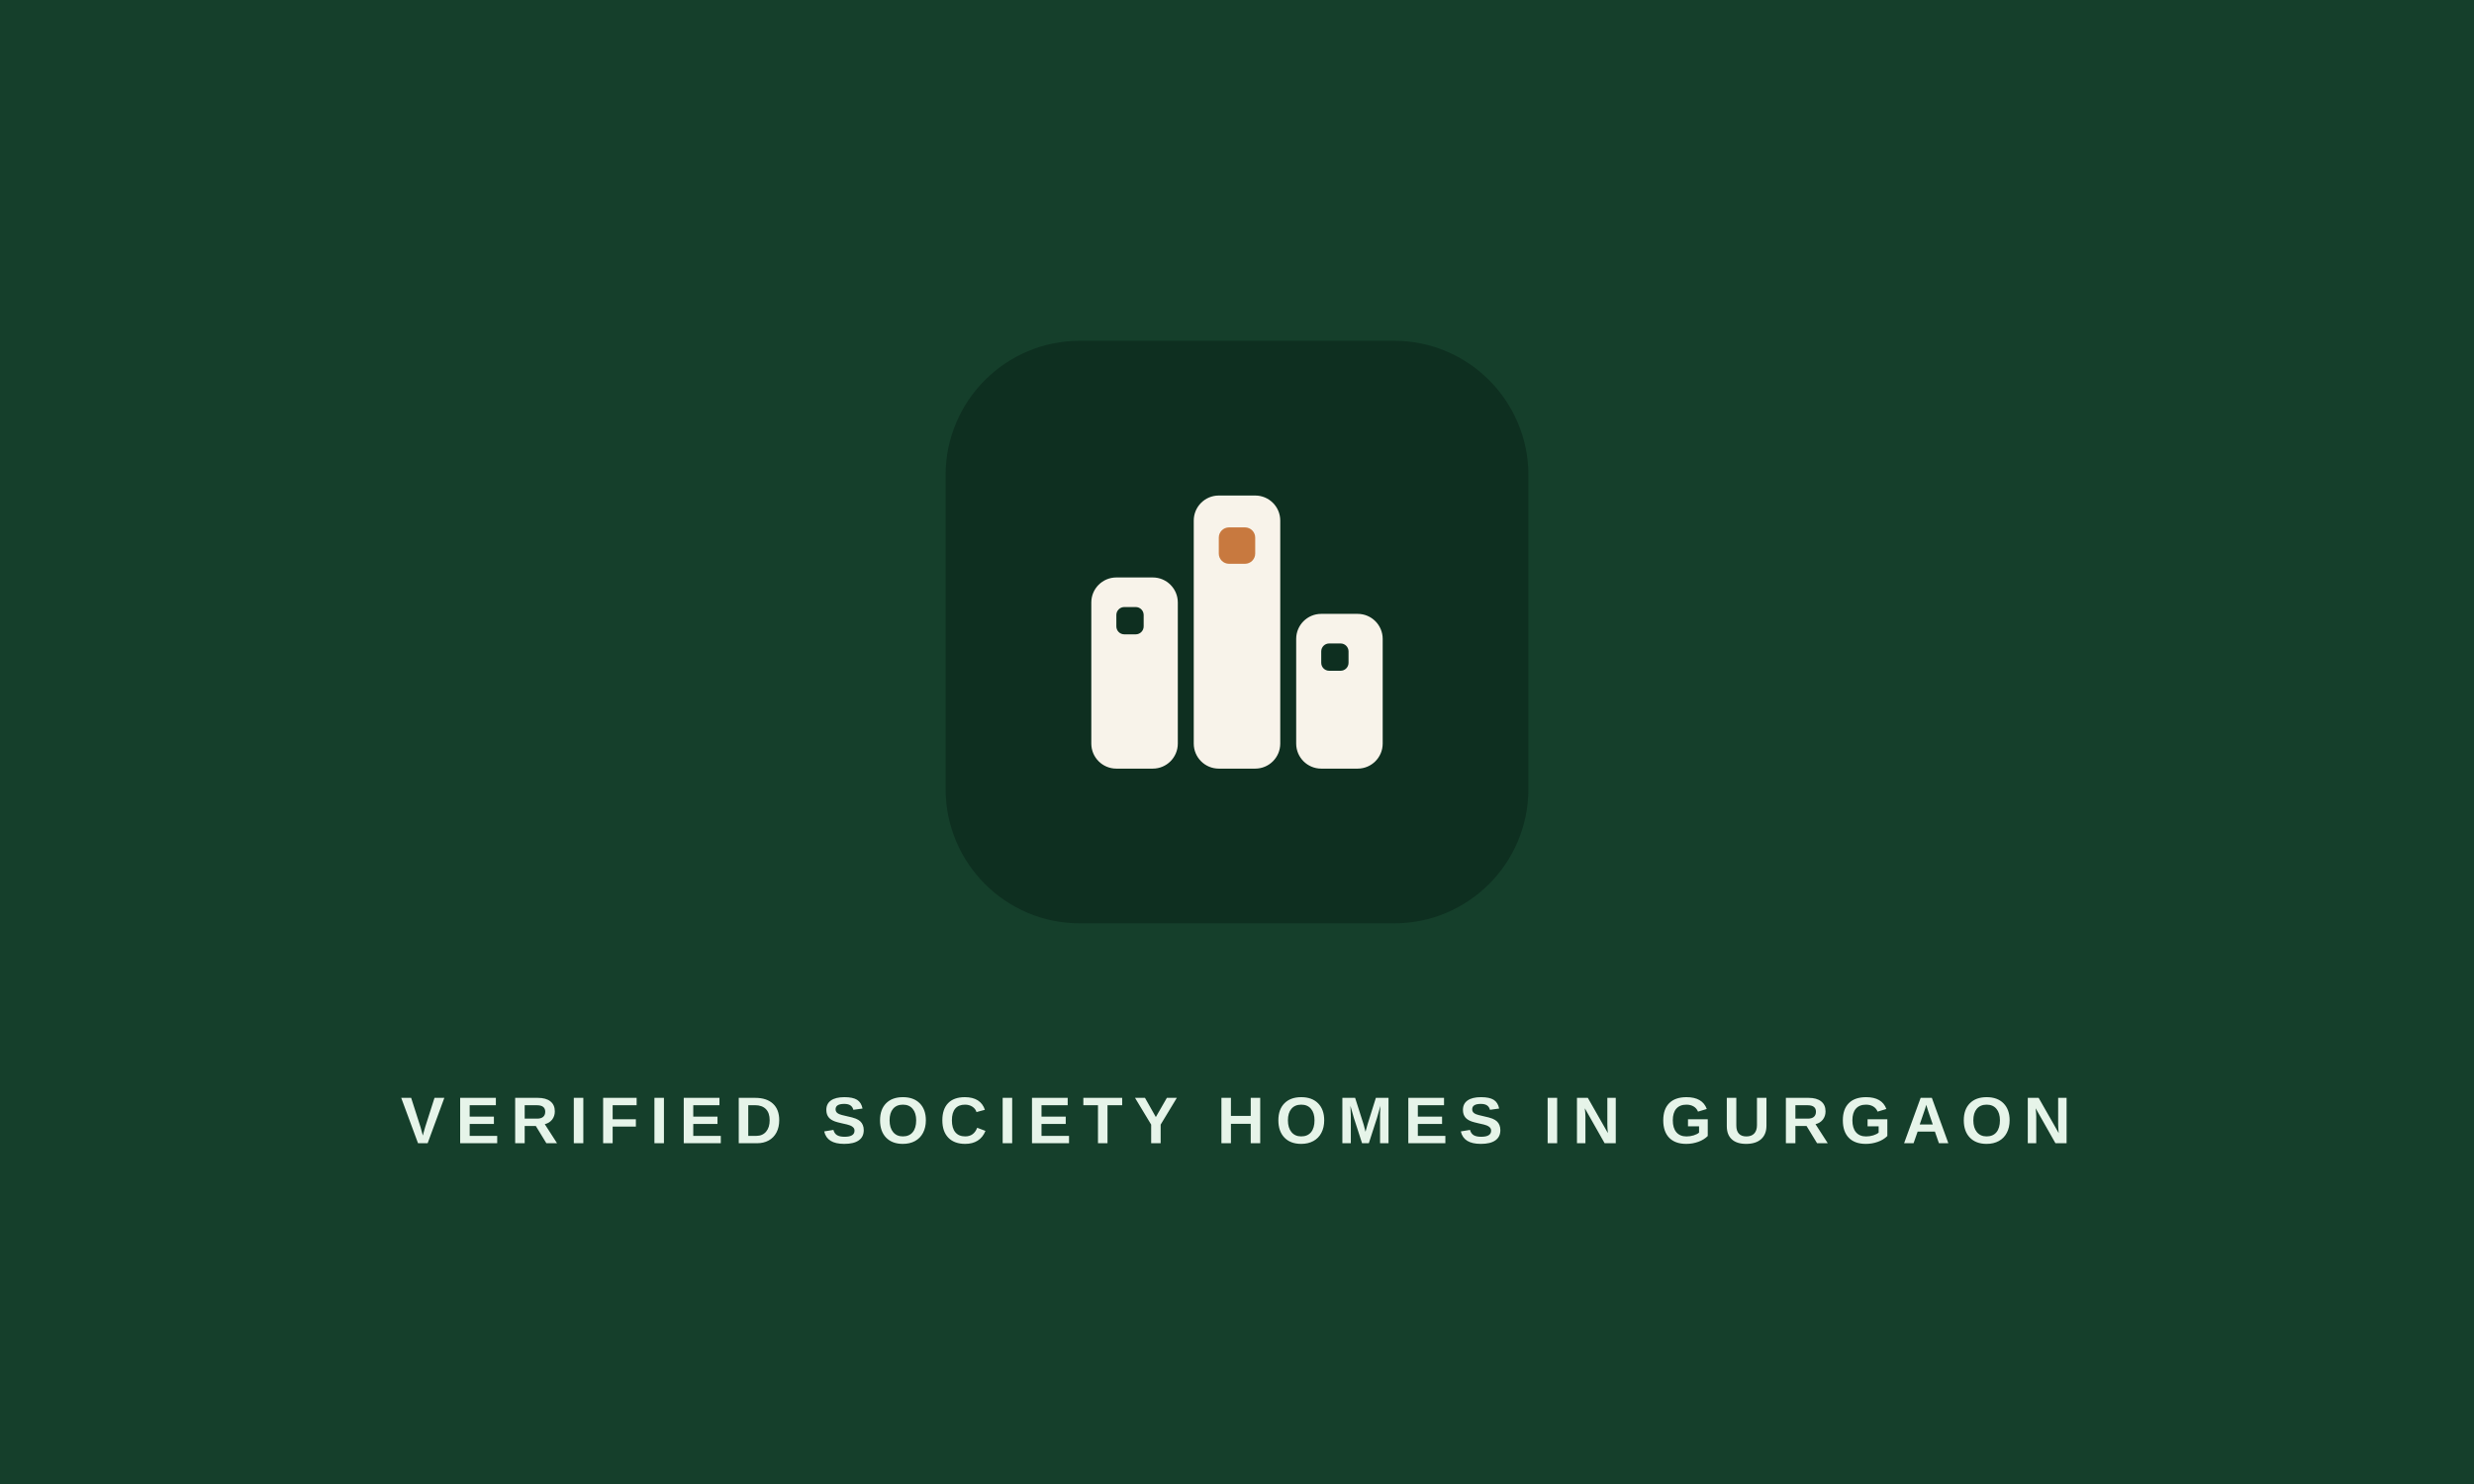
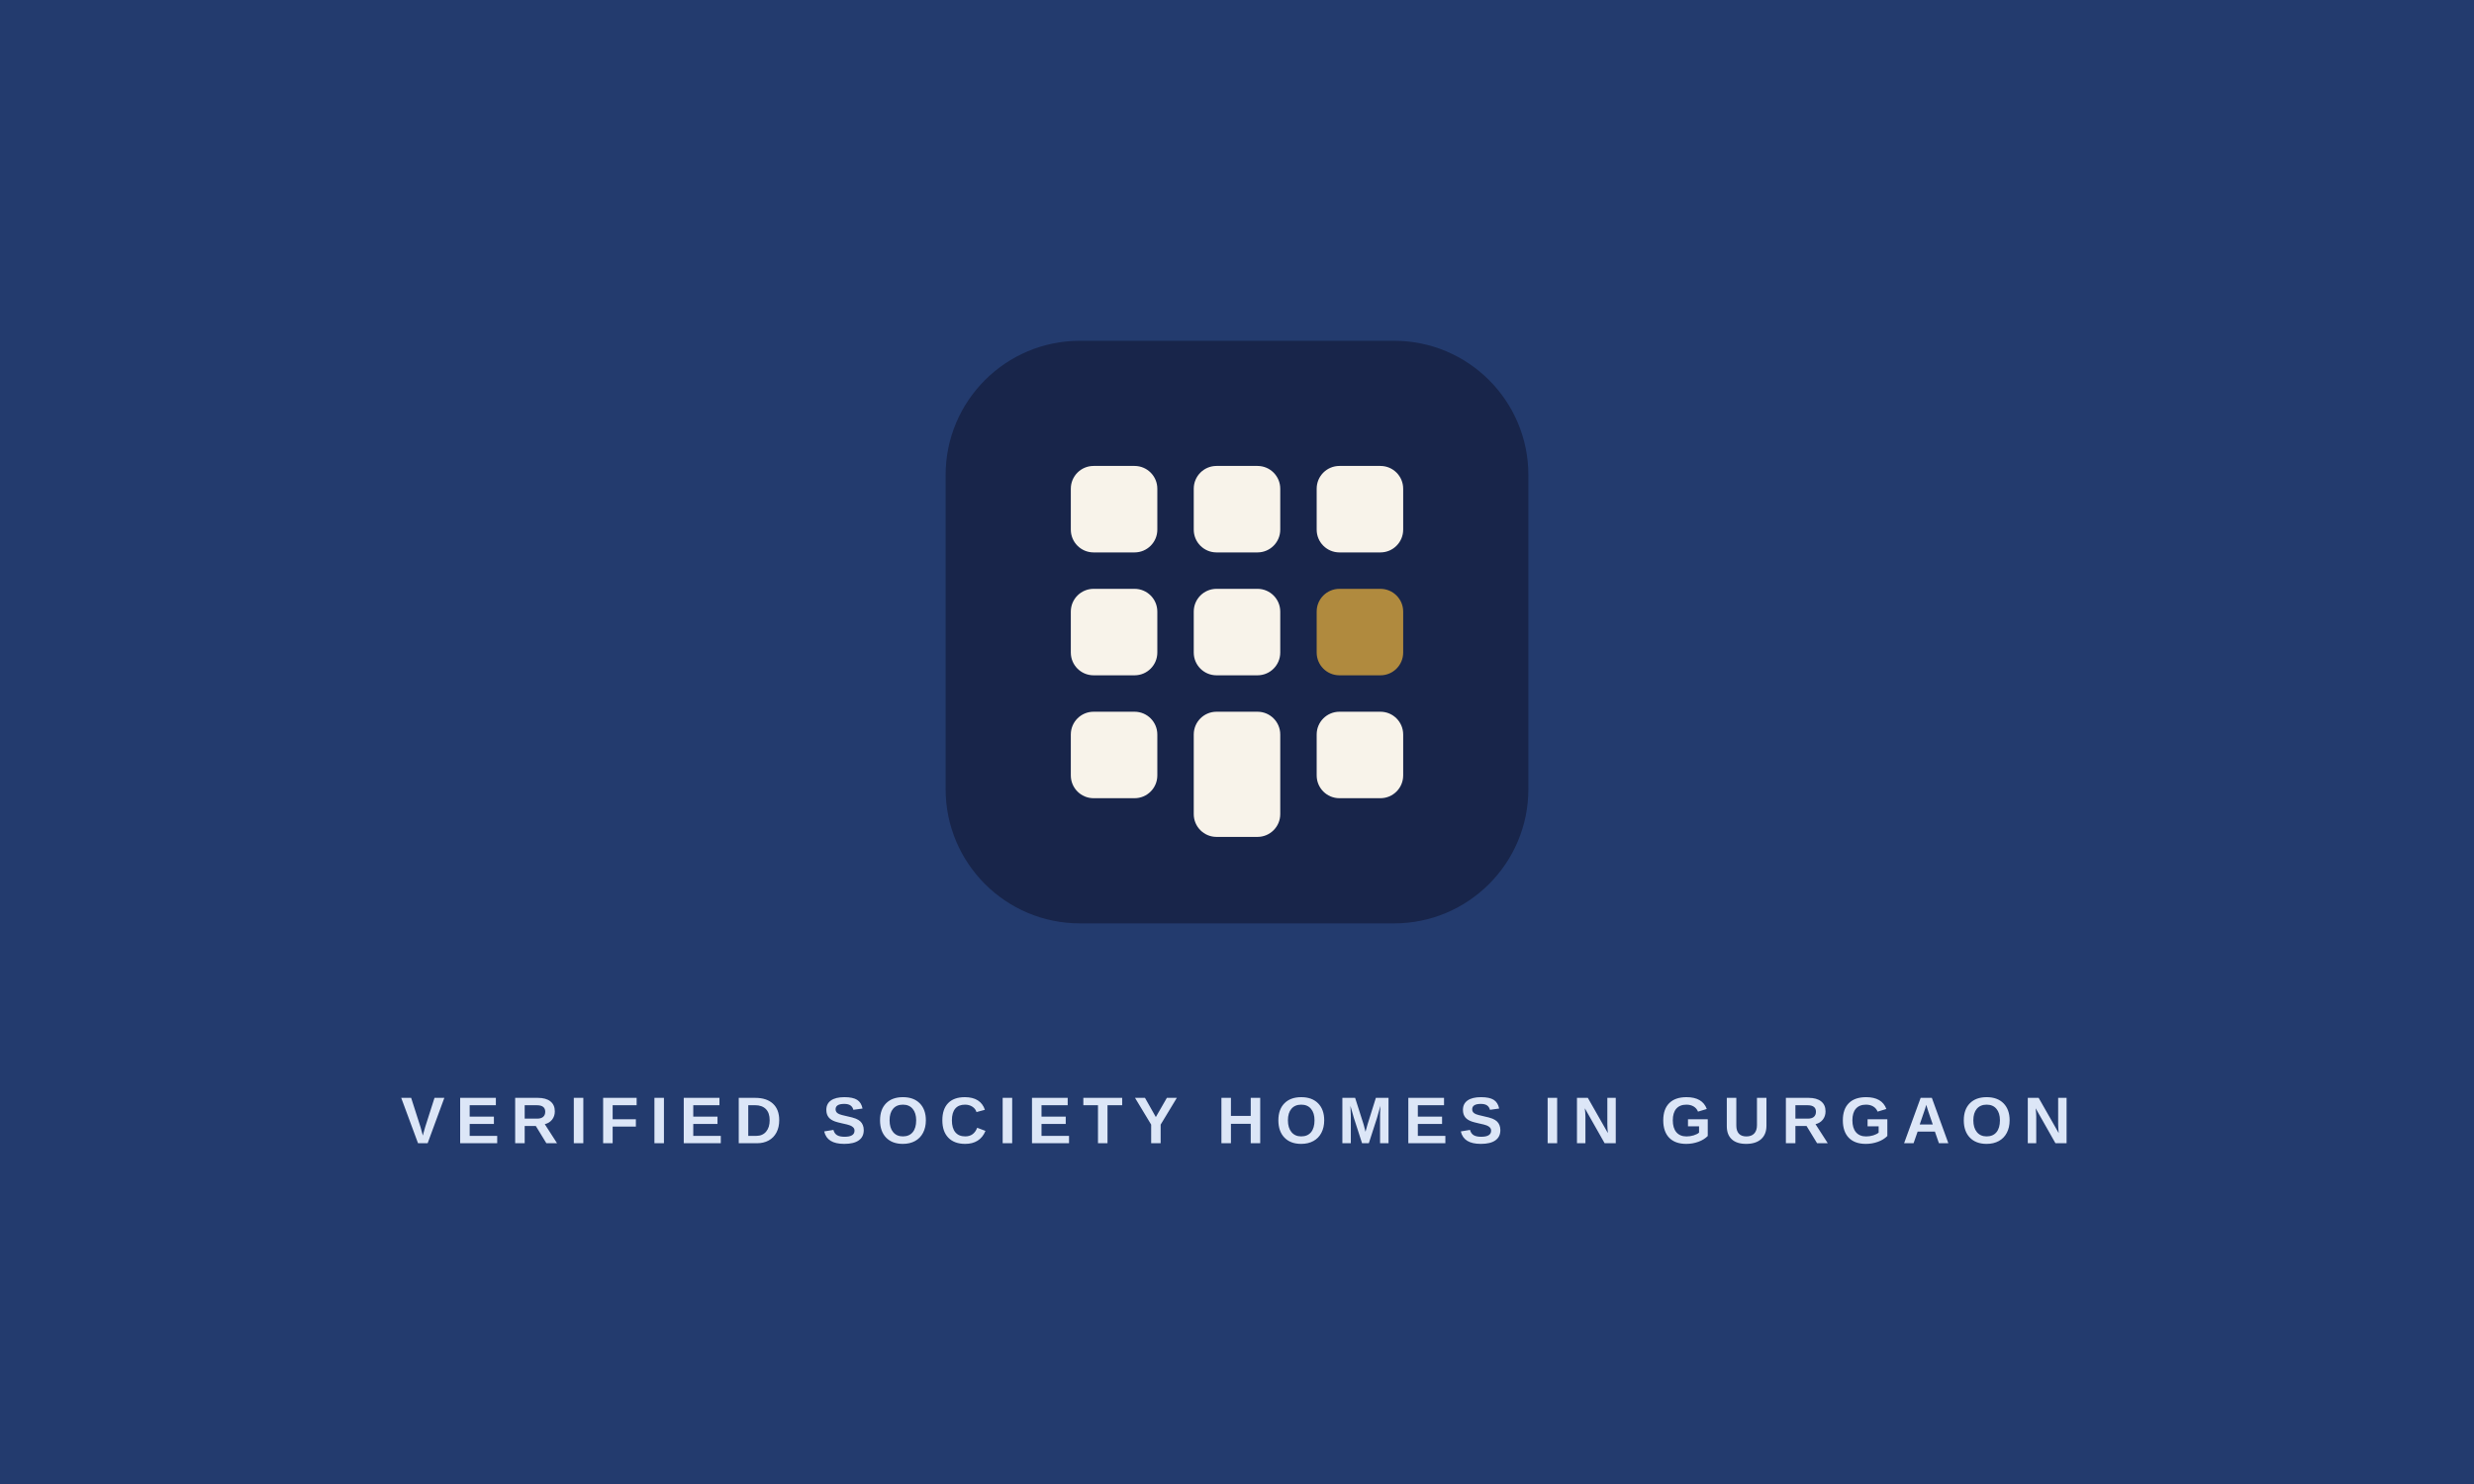
<svg xmlns="http://www.w3.org/2000/svg" width="1125" height="675" viewBox="0 0 1125 675" fill="none">
-   <rect width="1125" height="675" fill="#153F2B" />
+   <rect width="1125" height="675" fill="#233B6E" />
  <g transform="translate(430 155) scale(0.5175781)">
-     <rect width="512" height="512" rx="118" fill="#0E2F20" />
-     <rect x="128" y="208" width="76" height="168" rx="22" fill="#F8F3EA" />
-     <rect x="218" y="136" width="76" height="240" rx="22" fill="#F8F3EA" />
-     <rect x="308" y="240" width="76" height="136" rx="22" fill="#F8F3EA" />
-     <rect x="150" y="234" width="24" height="24" rx="7" fill="#0E2F20" />
-     <rect x="330" y="266" width="24" height="24" rx="7" fill="#0E2F20" />
-     <rect x="240" y="164" width="32" height="32" rx="9" fill="#C8793F" />
+     <rect width="512" height="512" rx="118" fill="#18254A" />
+     <rect x="110" y="110" width="76" height="76" rx="20" fill="#F8F3EA" />
+     <rect x="218" y="110" width="76" height="76" rx="20" fill="#F8F3EA" />
+     <rect x="326" y="110" width="76" height="76" rx="20" fill="#F8F3EA" />
+     <rect x="110" y="218" width="76" height="76" rx="20" fill="#F8F3EA" />
+     <rect x="218" y="218" width="76" height="76" rx="20" fill="#F8F3EA" />
+     <rect x="326" y="218" width="76" height="76" rx="20" fill="#B08A3E" />
+     <rect x="110" y="326" width="76" height="76" rx="20" fill="#F8F3EA" />
+     <rect x="218" y="326" width="76" height="110" rx="20" fill="#F8F3EA" />
+     <rect x="326" y="326" width="76" height="76" rx="20" fill="#F8F3EA" />
  </g>
-   <text x="562" y="520" font-family="'Hanken Grotesk', 'Helvetica Neue', Arial, sans-serif" font-size="30" font-weight="700" fill="#E6F4E9" letter-spacing="5" text-anchor="middle">VERIFIED SOCIETY HOMES IN GURGAON</text>
+   <text x="562" y="520" font-family="'Hanken Grotesk', 'Helvetica Neue', Arial, sans-serif" font-size="30" font-weight="700" fill="#DCE6F7" letter-spacing="5" text-anchor="middle">VERIFIED SOCIETY HOMES IN GURGAON</text>
</svg>
